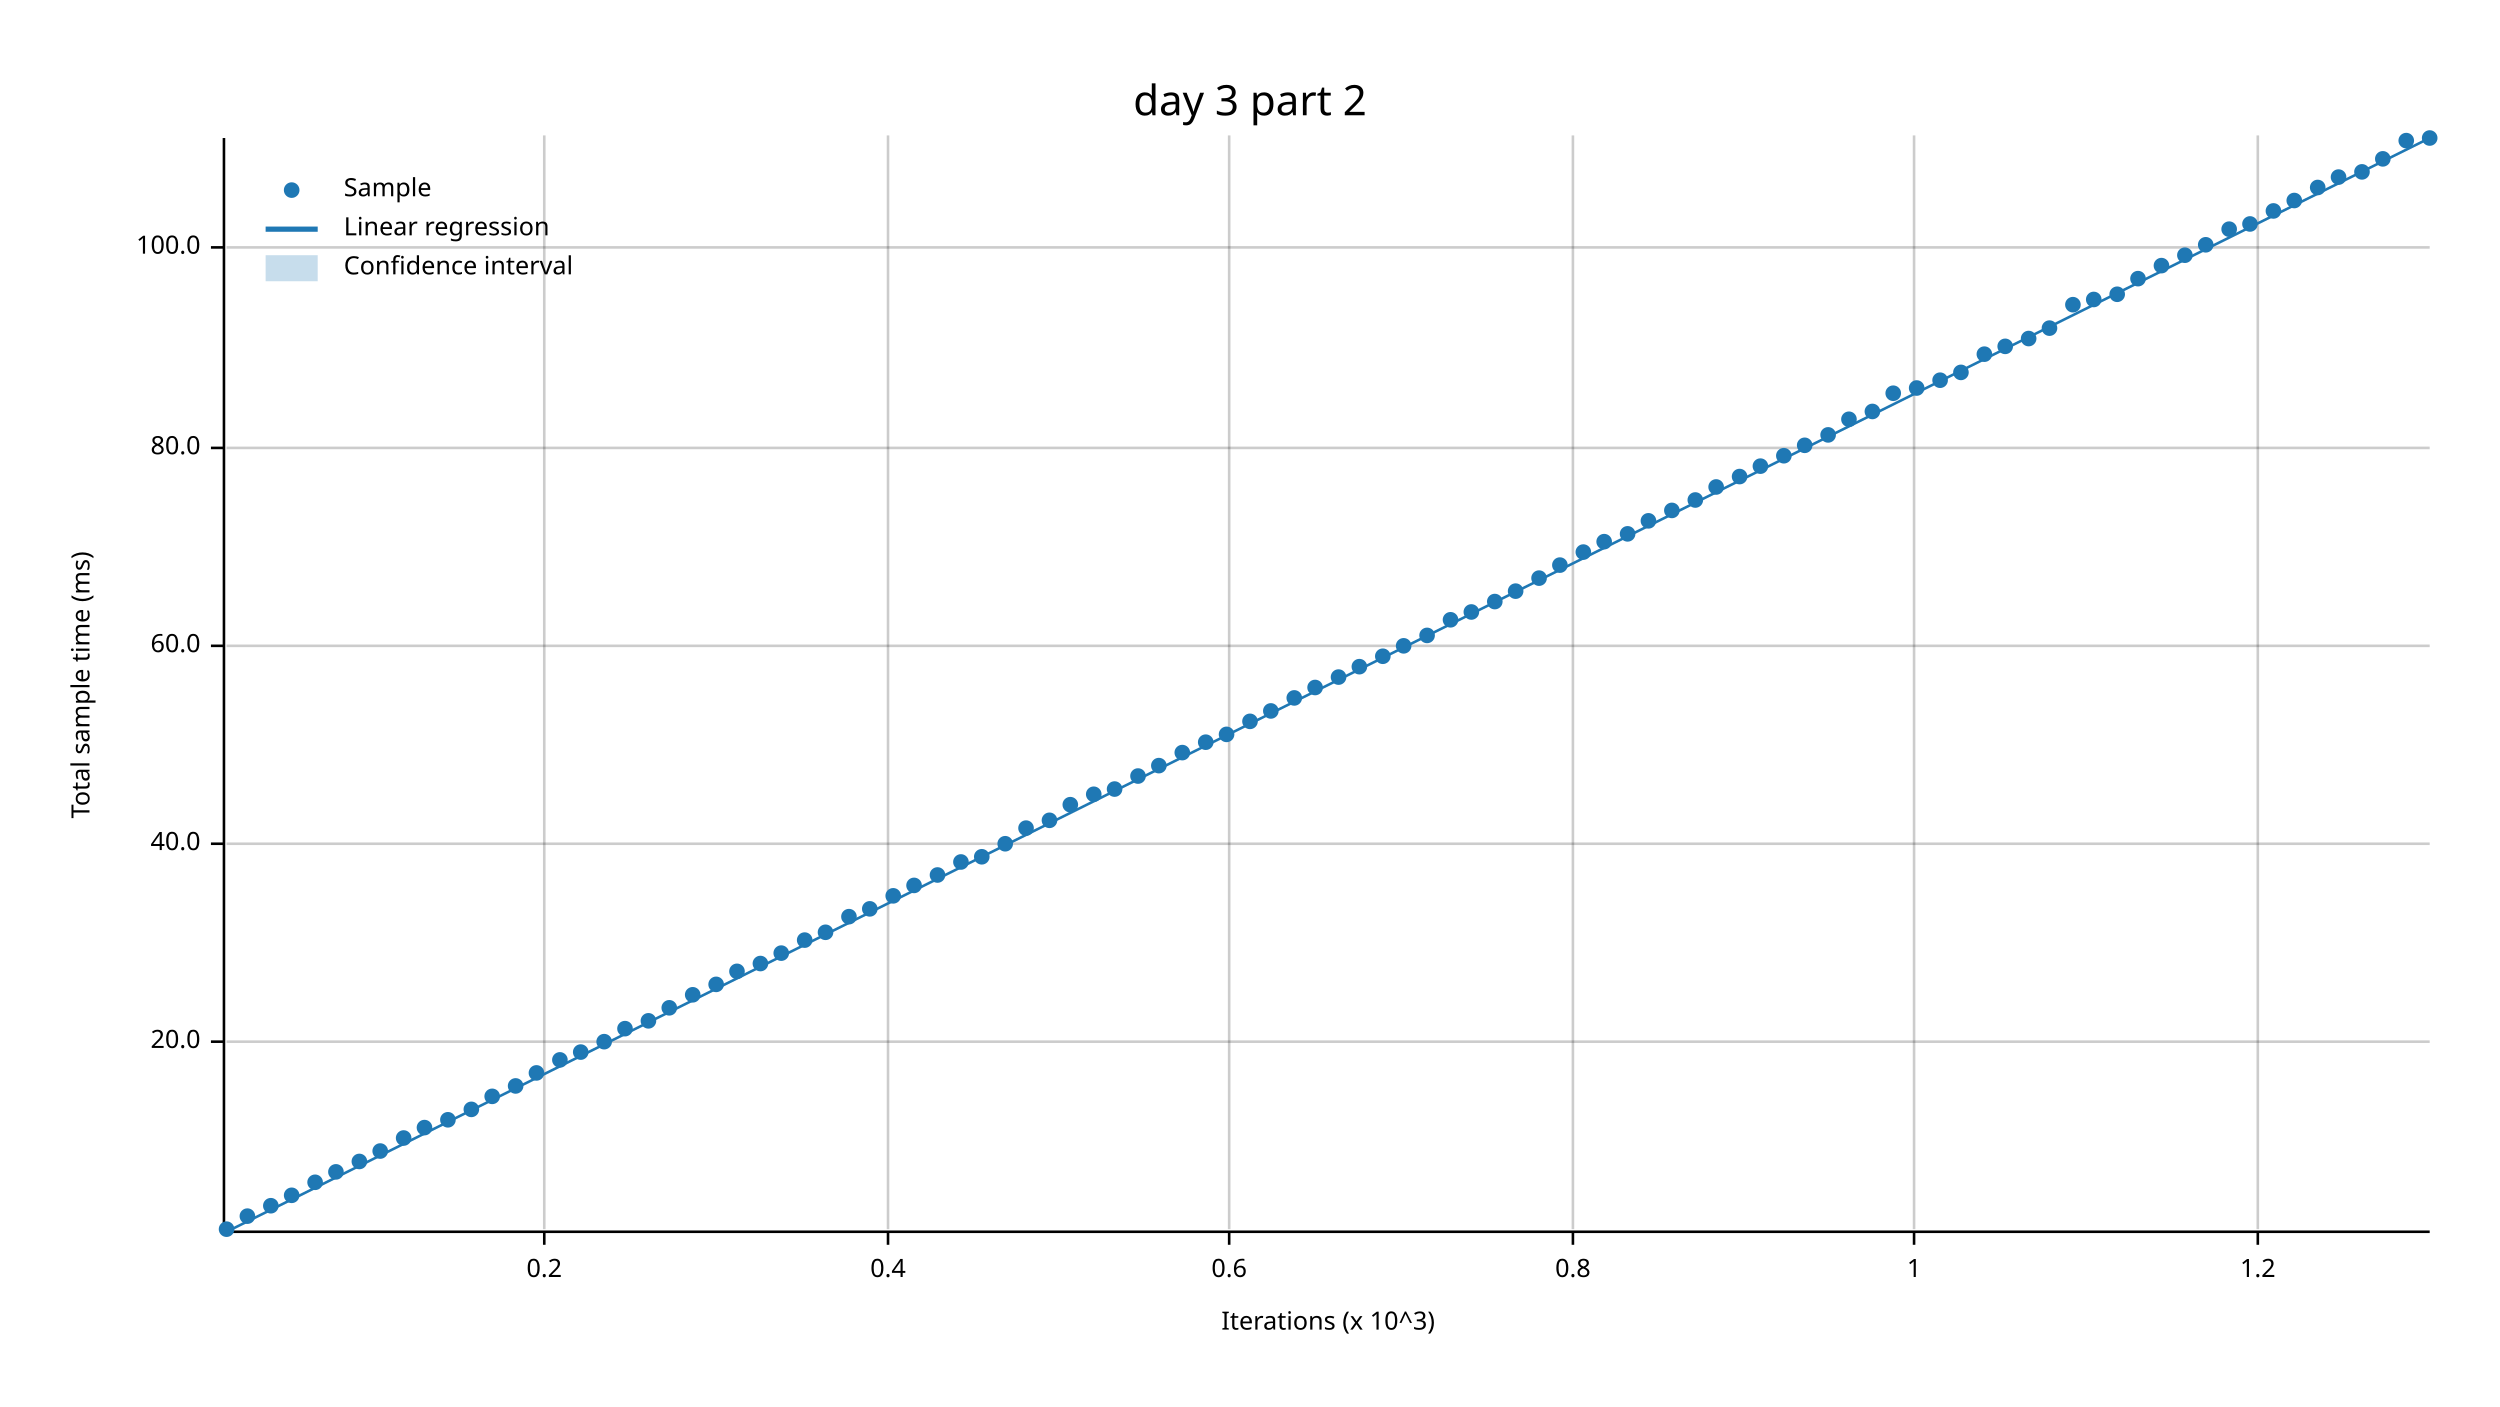
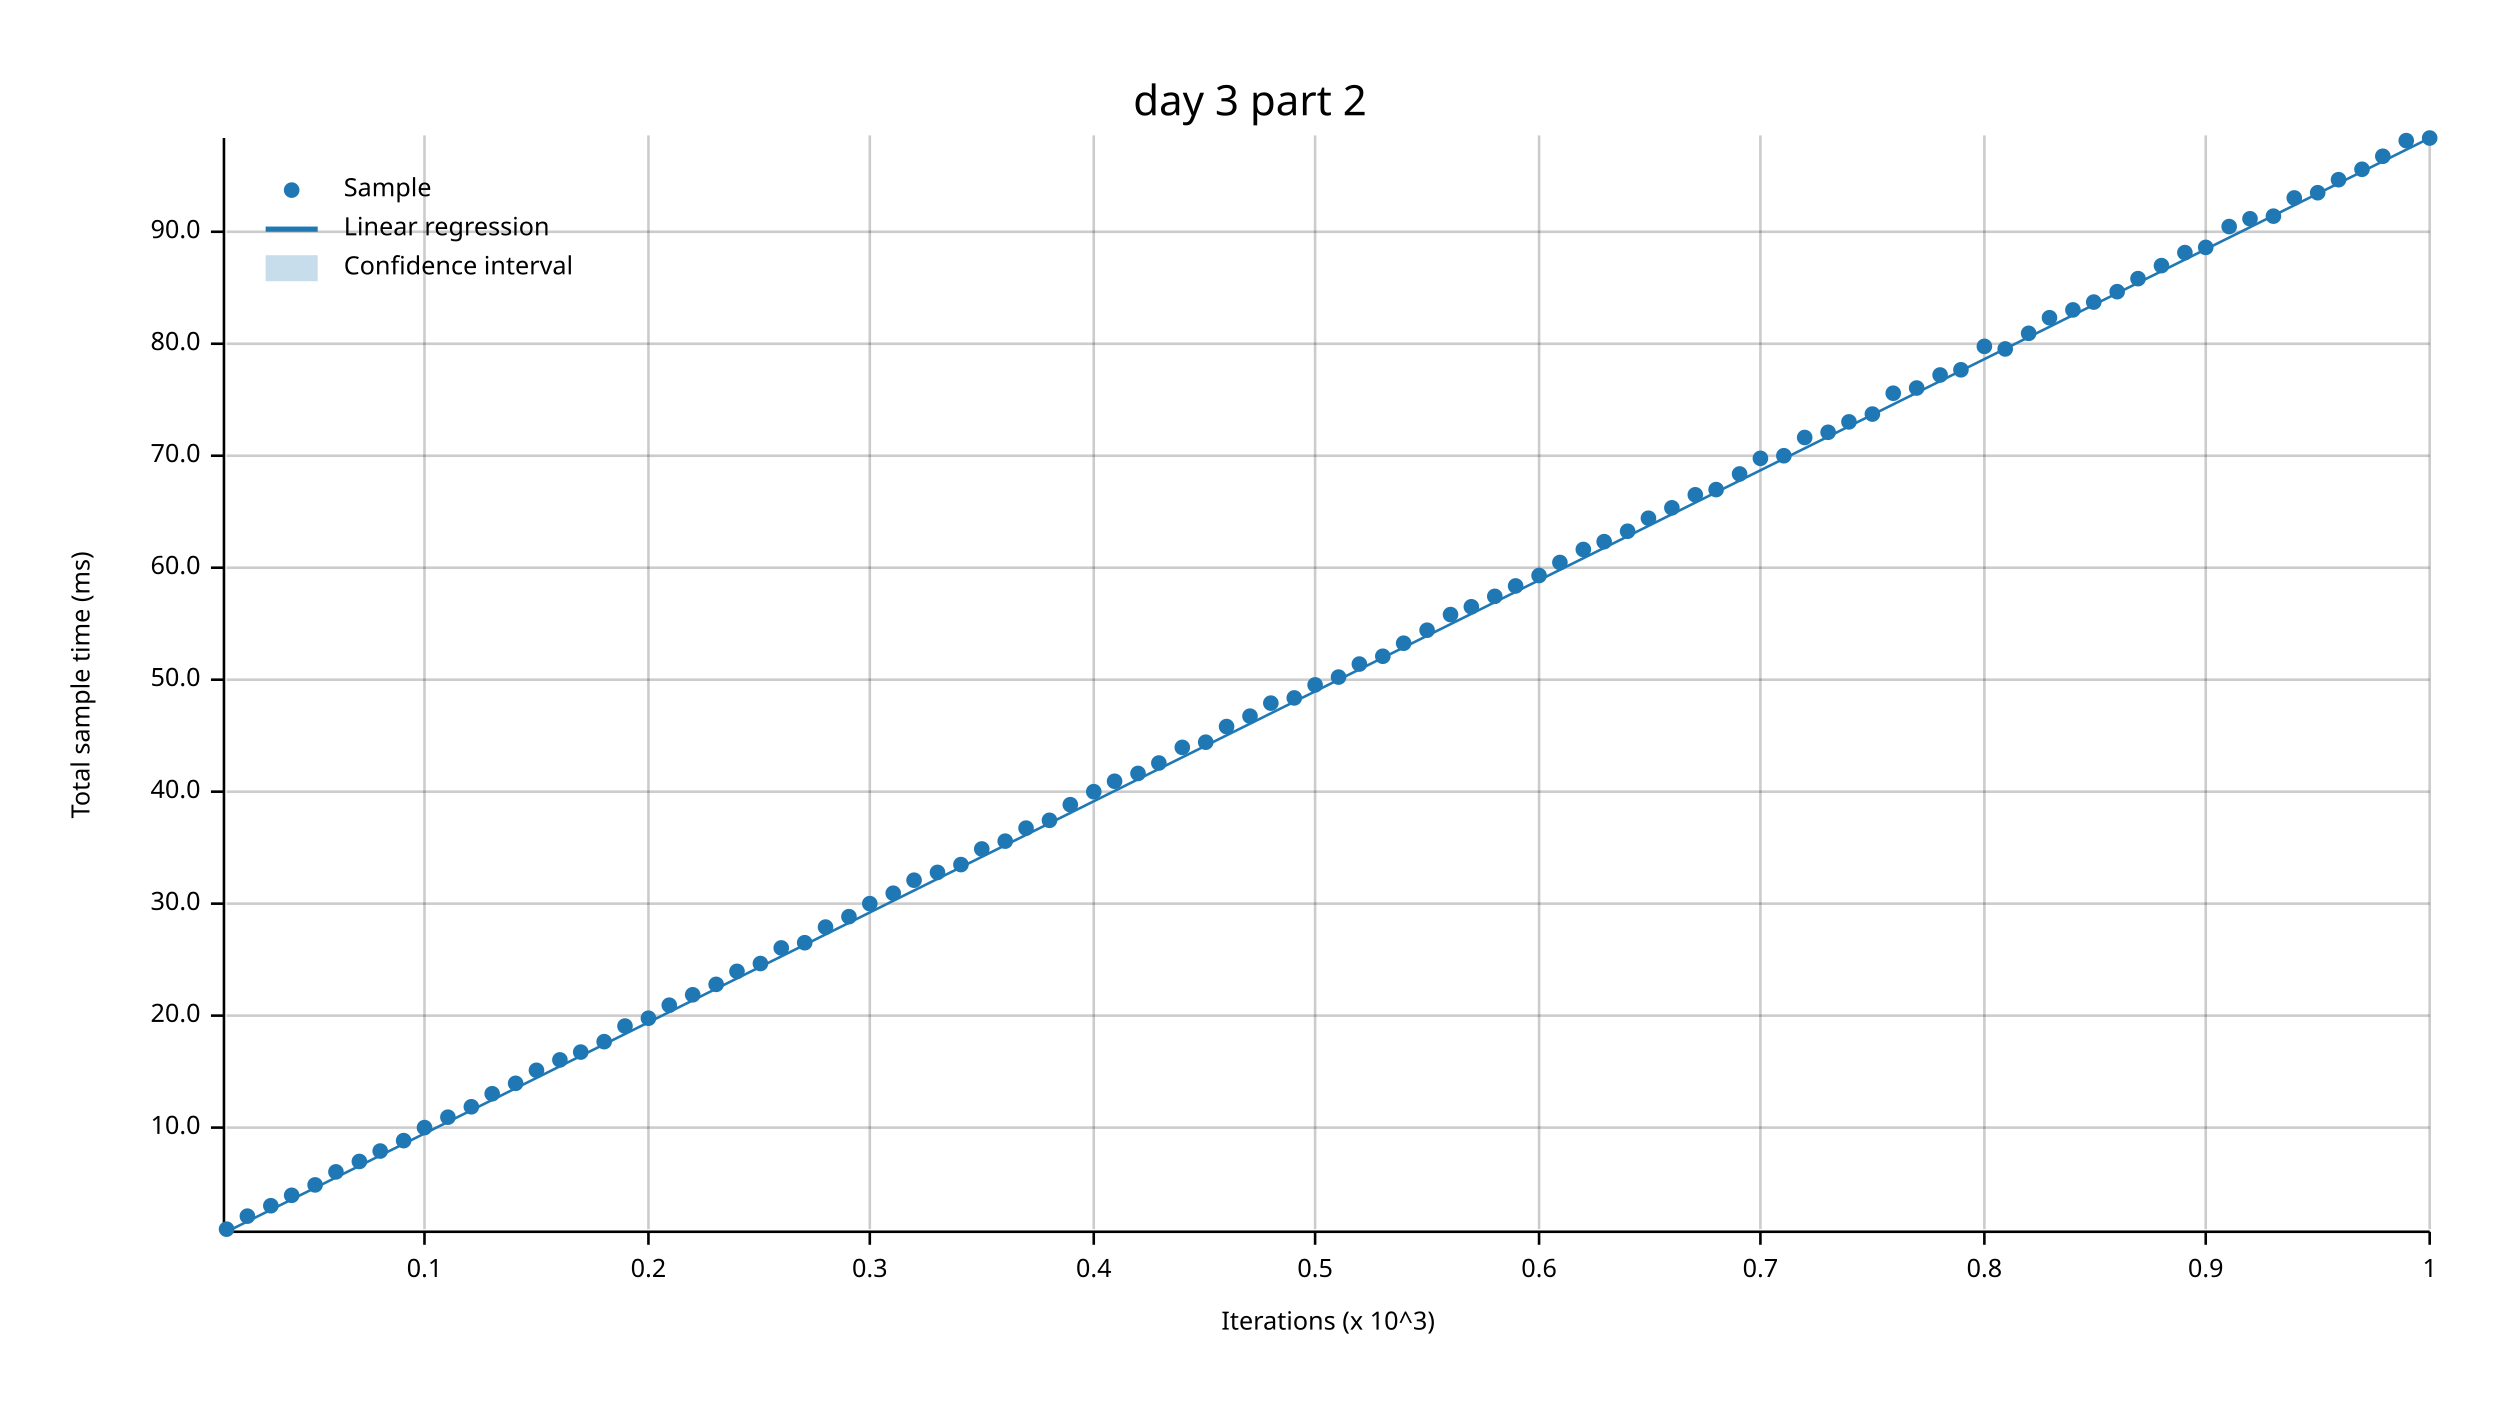
<svg xmlns="http://www.w3.org/2000/svg" width="960" height="540" viewBox="0 0 960 540">
  <text x="480" y="32" dy="0.76em" text-anchor="middle" font-family="sans-serif" font-size="16.129" opacity="1" fill="#000000">
day 3 part 2
</text>
  <text x="27" y="263" dy="0.76em" text-anchor="middle" font-family="sans-serif" font-size="9.677" opacity="1" fill="#000000" transform="rotate(270, 27, 263)">
Total sample time (ms)
</text>
  <text x="510" y="513" dy="-0.5ex" text-anchor="middle" font-family="sans-serif" font-size="9.677" opacity="1" fill="#000000">
Iterations (x 10^3)
</text>
-   <line opacity="0.2" stroke="#000000" stroke-width="1" x1="209" y1="472" x2="209" y2="52" />
-   <line opacity="0.2" stroke="#000000" stroke-width="1" x1="341" y1="472" x2="341" y2="52" />
-   <line opacity="0.2" stroke="#000000" stroke-width="1" x1="472" y1="472" x2="472" y2="52" />
-   <line opacity="0.2" stroke="#000000" stroke-width="1" x1="604" y1="472" x2="604" y2="52" />
-   <line opacity="0.2" stroke="#000000" stroke-width="1" x1="735" y1="472" x2="735" y2="52" />
-   <line opacity="0.2" stroke="#000000" stroke-width="1" x1="867" y1="472" x2="867" y2="52" />
-   <line opacity="0.2" stroke="#000000" stroke-width="1" x1="87" y1="400" x2="933" y2="400" />
-   <line opacity="0.2" stroke="#000000" stroke-width="1" x1="87" y1="324" x2="933" y2="324" />
-   <line opacity="0.2" stroke="#000000" stroke-width="1" x1="87" y1="248" x2="933" y2="248" />
-   <line opacity="0.2" stroke="#000000" stroke-width="1" x1="87" y1="172" x2="933" y2="172" />
-   <line opacity="0.2" stroke="#000000" stroke-width="1" x1="87" y1="95" x2="933" y2="95" />
+   <line opacity="0.2" stroke="#000000" stroke-width="1" x1="163" y1="472" x2="163" y2="52" />
+   <line opacity="0.2" stroke="#000000" stroke-width="1" x1="249" y1="472" x2="249" y2="52" />
+   <line opacity="0.2" stroke="#000000" stroke-width="1" x1="334" y1="472" x2="334" y2="52" />
+   <line opacity="0.2" stroke="#000000" stroke-width="1" x1="420" y1="472" x2="420" y2="52" />
+   <line opacity="0.2" stroke="#000000" stroke-width="1" x1="505" y1="472" x2="505" y2="52" />
+   <line opacity="0.2" stroke="#000000" stroke-width="1" x1="591" y1="472" x2="591" y2="52" />
+   <line opacity="0.2" stroke="#000000" stroke-width="1" x1="676" y1="472" x2="676" y2="52" />
+   <line opacity="0.2" stroke="#000000" stroke-width="1" x1="762" y1="472" x2="762" y2="52" />
+   <line opacity="0.2" stroke="#000000" stroke-width="1" x1="847" y1="472" x2="847" y2="52" />
+   <line opacity="0.2" stroke="#000000" stroke-width="1" x1="933" y1="472" x2="933" y2="52" />
+   <line opacity="0.2" stroke="#000000" stroke-width="1" x1="87" y1="433" x2="933" y2="433" />
+   <line opacity="0.2" stroke="#000000" stroke-width="1" x1="87" y1="390" x2="933" y2="390" />
+   <line opacity="0.2" stroke="#000000" stroke-width="1" x1="87" y1="347" x2="933" y2="347" />
+   <line opacity="0.2" stroke="#000000" stroke-width="1" x1="87" y1="304" x2="933" y2="304" />
+   <line opacity="0.2" stroke="#000000" stroke-width="1" x1="87" y1="261" x2="933" y2="261" />
+   <line opacity="0.2" stroke="#000000" stroke-width="1" x1="87" y1="218" x2="933" y2="218" />
+   <line opacity="0.2" stroke="#000000" stroke-width="1" x1="87" y1="175" x2="933" y2="175" />
+   <line opacity="0.2" stroke="#000000" stroke-width="1" x1="87" y1="132" x2="933" y2="132" />
+   <line opacity="0.2" stroke="#000000" stroke-width="1" x1="87" y1="89" x2="933" y2="89" />
  <polyline fill="none" opacity="1" stroke="#000000" stroke-width="1" points="86,53 86,473 " />
-   <text x="77" y="400" dy="0.5ex" text-anchor="end" font-family="sans-serif" font-size="9.677" opacity="1" fill="#000000">
+   <text x="77" y="433" dy="0.5ex" text-anchor="end" font-family="sans-serif" font-size="9.677" opacity="1" fill="#000000">
+ 10.0
+ </text>
+   <polyline fill="none" opacity="1" stroke="#000000" stroke-width="1" points="81,433 86,433 " />
+   <text x="77" y="390" dy="0.5ex" text-anchor="end" font-family="sans-serif" font-size="9.677" opacity="1" fill="#000000">
20.0
</text>
-   <polyline fill="none" opacity="1" stroke="#000000" stroke-width="1" points="81,400 86,400 " />
-   <text x="77" y="324" dy="0.5ex" text-anchor="end" font-family="sans-serif" font-size="9.677" opacity="1" fill="#000000">
+   <polyline fill="none" opacity="1" stroke="#000000" stroke-width="1" points="81,390 86,390 " />
+   <text x="77" y="347" dy="0.5ex" text-anchor="end" font-family="sans-serif" font-size="9.677" opacity="1" fill="#000000">
+ 30.0
+ </text>
+   <polyline fill="none" opacity="1" stroke="#000000" stroke-width="1" points="81,347 86,347 " />
+   <text x="77" y="304" dy="0.5ex" text-anchor="end" font-family="sans-serif" font-size="9.677" opacity="1" fill="#000000">
40.0
</text>
-   <polyline fill="none" opacity="1" stroke="#000000" stroke-width="1" points="81,324 86,324 " />
-   <text x="77" y="248" dy="0.5ex" text-anchor="end" font-family="sans-serif" font-size="9.677" opacity="1" fill="#000000">
+   <polyline fill="none" opacity="1" stroke="#000000" stroke-width="1" points="81,304 86,304 " />
+   <text x="77" y="261" dy="0.5ex" text-anchor="end" font-family="sans-serif" font-size="9.677" opacity="1" fill="#000000">
+ 50.0
+ </text>
+   <polyline fill="none" opacity="1" stroke="#000000" stroke-width="1" points="81,261 86,261 " />
+   <text x="77" y="218" dy="0.5ex" text-anchor="end" font-family="sans-serif" font-size="9.677" opacity="1" fill="#000000">
60.0
</text>
-   <polyline fill="none" opacity="1" stroke="#000000" stroke-width="1" points="81,248 86,248 " />
-   <text x="77" y="172" dy="0.5ex" text-anchor="end" font-family="sans-serif" font-size="9.677" opacity="1" fill="#000000">
+   <polyline fill="none" opacity="1" stroke="#000000" stroke-width="1" points="81,218 86,218 " />
+   <text x="77" y="175" dy="0.5ex" text-anchor="end" font-family="sans-serif" font-size="9.677" opacity="1" fill="#000000">
+ 70.0
+ </text>
+   <polyline fill="none" opacity="1" stroke="#000000" stroke-width="1" points="81,175 86,175 " />
+   <text x="77" y="132" dy="0.5ex" text-anchor="end" font-family="sans-serif" font-size="9.677" opacity="1" fill="#000000">
80.0
</text>
-   <polyline fill="none" opacity="1" stroke="#000000" stroke-width="1" points="81,172 86,172 " />
-   <text x="77" y="95" dy="0.5ex" text-anchor="end" font-family="sans-serif" font-size="9.677" opacity="1" fill="#000000">
- 100.0
- </text>
-   <polyline fill="none" opacity="1" stroke="#000000" stroke-width="1" points="81,95 86,95 " />
+   <polyline fill="none" opacity="1" stroke="#000000" stroke-width="1" points="81,132 86,132 " />
+   <text x="77" y="89" dy="0.5ex" text-anchor="end" font-family="sans-serif" font-size="9.677" opacity="1" fill="#000000">
+ 90.0
+ </text>
+   <polyline fill="none" opacity="1" stroke="#000000" stroke-width="1" points="81,89 86,89 " />
  <polyline fill="none" opacity="1" stroke="#000000" stroke-width="1" points="87,473 933,473 " />
-   <text x="209" y="483" dy="0.76em" text-anchor="middle" font-family="sans-serif" font-size="9.677" opacity="1" fill="#000000">
+   <text x="163" y="483" dy="0.76em" text-anchor="middle" font-family="sans-serif" font-size="9.677" opacity="1" fill="#000000">
+ 0.1
+ </text>
+   <polyline fill="none" opacity="1" stroke="#000000" stroke-width="1" points="163,473 163,478 " />
+   <text x="249" y="483" dy="0.76em" text-anchor="middle" font-family="sans-serif" font-size="9.677" opacity="1" fill="#000000">
0.2
</text>
-   <polyline fill="none" opacity="1" stroke="#000000" stroke-width="1" points="209,473 209,478 " />
-   <text x="341" y="483" dy="0.76em" text-anchor="middle" font-family="sans-serif" font-size="9.677" opacity="1" fill="#000000">
+   <polyline fill="none" opacity="1" stroke="#000000" stroke-width="1" points="249,473 249,478 " />
+   <text x="334" y="483" dy="0.76em" text-anchor="middle" font-family="sans-serif" font-size="9.677" opacity="1" fill="#000000">
+ 0.3
+ </text>
+   <polyline fill="none" opacity="1" stroke="#000000" stroke-width="1" points="334,473 334,478 " />
+   <text x="420" y="483" dy="0.76em" text-anchor="middle" font-family="sans-serif" font-size="9.677" opacity="1" fill="#000000">
0.4
</text>
-   <polyline fill="none" opacity="1" stroke="#000000" stroke-width="1" points="341,473 341,478 " />
-   <text x="472" y="483" dy="0.76em" text-anchor="middle" font-family="sans-serif" font-size="9.677" opacity="1" fill="#000000">
+   <polyline fill="none" opacity="1" stroke="#000000" stroke-width="1" points="420,473 420,478 " />
+   <text x="505" y="483" dy="0.76em" text-anchor="middle" font-family="sans-serif" font-size="9.677" opacity="1" fill="#000000">
+ 0.5
+ </text>
+   <polyline fill="none" opacity="1" stroke="#000000" stroke-width="1" points="505,473 505,478 " />
+   <text x="591" y="483" dy="0.76em" text-anchor="middle" font-family="sans-serif" font-size="9.677" opacity="1" fill="#000000">
0.6
</text>
-   <polyline fill="none" opacity="1" stroke="#000000" stroke-width="1" points="472,473 472,478 " />
-   <text x="604" y="483" dy="0.76em" text-anchor="middle" font-family="sans-serif" font-size="9.677" opacity="1" fill="#000000">
+   <polyline fill="none" opacity="1" stroke="#000000" stroke-width="1" points="591,473 591,478 " />
+   <text x="676" y="483" dy="0.76em" text-anchor="middle" font-family="sans-serif" font-size="9.677" opacity="1" fill="#000000">
+ 0.7
+ </text>
+   <polyline fill="none" opacity="1" stroke="#000000" stroke-width="1" points="676,473 676,478 " />
+   <text x="762" y="483" dy="0.76em" text-anchor="middle" font-family="sans-serif" font-size="9.677" opacity="1" fill="#000000">
0.8
</text>
-   <polyline fill="none" opacity="1" stroke="#000000" stroke-width="1" points="604,473 604,478 " />
-   <text x="735" y="483" dy="0.76em" text-anchor="middle" font-family="sans-serif" font-size="9.677" opacity="1" fill="#000000">
+   <polyline fill="none" opacity="1" stroke="#000000" stroke-width="1" points="762,473 762,478 " />
+   <text x="847" y="483" dy="0.76em" text-anchor="middle" font-family="sans-serif" font-size="9.677" opacity="1" fill="#000000">
+ 0.9
+ </text>
+   <polyline fill="none" opacity="1" stroke="#000000" stroke-width="1" points="847,473 847,478 " />
+   <text x="933" y="483" dy="0.76em" text-anchor="middle" font-family="sans-serif" font-size="9.677" opacity="1" fill="#000000">
1
</text>
-   <polyline fill="none" opacity="1" stroke="#000000" stroke-width="1" points="735,473 735,478 " />
-   <text x="867" y="483" dy="0.76em" text-anchor="middle" font-family="sans-serif" font-size="9.677" opacity="1" fill="#000000">
- 1.2
- </text>
-   <polyline fill="none" opacity="1" stroke="#000000" stroke-width="1" points="867,473 867,478 " />
+   <polyline fill="none" opacity="1" stroke="#000000" stroke-width="1" points="933,473 933,478 " />
  <circle cx="87" cy="472" r="3" opacity="1" fill="#1F78B4" stroke="none" />
  <circle cx="95" cy="467" r="3" opacity="1" fill="#1F78B4" stroke="none" />
  <circle cx="104" cy="463" r="3" opacity="1" fill="#1F78B4" stroke="none" />
  <circle cx="112" cy="459" r="3" opacity="1" fill="#1F78B4" stroke="none" />
-   <circle cx="121" cy="454" r="3" opacity="1" fill="#1F78B4" stroke="none" />
+   <circle cx="121" cy="455" r="3" opacity="1" fill="#1F78B4" stroke="none" />
  <circle cx="129" cy="450" r="3" opacity="1" fill="#1F78B4" stroke="none" />
  <circle cx="138" cy="446" r="3" opacity="1" fill="#1F78B4" stroke="none" />
  <circle cx="146" cy="442" r="3" opacity="1" fill="#1F78B4" stroke="none" />
-   <circle cx="155" cy="437" r="3" opacity="1" fill="#1F78B4" stroke="none" />
+   <circle cx="155" cy="438" r="3" opacity="1" fill="#1F78B4" stroke="none" />
  <circle cx="163" cy="433" r="3" opacity="1" fill="#1F78B4" stroke="none" />
-   <circle cx="172" cy="430" r="3" opacity="1" fill="#1F78B4" stroke="none" />
-   <circle cx="181" cy="426" r="3" opacity="1" fill="#1F78B4" stroke="none" />
-   <circle cx="189" cy="421" r="3" opacity="1" fill="#1F78B4" stroke="none" />
-   <circle cx="198" cy="417" r="3" opacity="1" fill="#1F78B4" stroke="none" />
-   <circle cx="206" cy="412" r="3" opacity="1" fill="#1F78B4" stroke="none" />
+   <circle cx="172" cy="429" r="3" opacity="1" fill="#1F78B4" stroke="none" />
+   <circle cx="181" cy="425" r="3" opacity="1" fill="#1F78B4" stroke="none" />
+   <circle cx="189" cy="420" r="3" opacity="1" fill="#1F78B4" stroke="none" />
+   <circle cx="198" cy="416" r="3" opacity="1" fill="#1F78B4" stroke="none" />
+   <circle cx="206" cy="411" r="3" opacity="1" fill="#1F78B4" stroke="none" />
  <circle cx="215" cy="407" r="3" opacity="1" fill="#1F78B4" stroke="none" />
  <circle cx="223" cy="404" r="3" opacity="1" fill="#1F78B4" stroke="none" />
  <circle cx="232" cy="400" r="3" opacity="1" fill="#1F78B4" stroke="none" />
-   <circle cx="240" cy="395" r="3" opacity="1" fill="#1F78B4" stroke="none" />
-   <circle cx="249" cy="392" r="3" opacity="1" fill="#1F78B4" stroke="none" />
-   <circle cx="257" cy="387" r="3" opacity="1" fill="#1F78B4" stroke="none" />
+   <circle cx="240" cy="394" r="3" opacity="1" fill="#1F78B4" stroke="none" />
+   <circle cx="249" cy="391" r="3" opacity="1" fill="#1F78B4" stroke="none" />
+   <circle cx="257" cy="386" r="3" opacity="1" fill="#1F78B4" stroke="none" />
  <circle cx="266" cy="382" r="3" opacity="1" fill="#1F78B4" stroke="none" />
  <circle cx="275" cy="378" r="3" opacity="1" fill="#1F78B4" stroke="none" />
  <circle cx="283" cy="373" r="3" opacity="1" fill="#1F78B4" stroke="none" />
  <circle cx="292" cy="370" r="3" opacity="1" fill="#1F78B4" stroke="none" />
-   <circle cx="300" cy="366" r="3" opacity="1" fill="#1F78B4" stroke="none" />
-   <circle cx="309" cy="361" r="3" opacity="1" fill="#1F78B4" stroke="none" />
-   <circle cx="317" cy="358" r="3" opacity="1" fill="#1F78B4" stroke="none" />
+   <circle cx="300" cy="364" r="3" opacity="1" fill="#1F78B4" stroke="none" />
+   <circle cx="309" cy="362" r="3" opacity="1" fill="#1F78B4" stroke="none" />
+   <circle cx="317" cy="356" r="3" opacity="1" fill="#1F78B4" stroke="none" />
  <circle cx="326" cy="352" r="3" opacity="1" fill="#1F78B4" stroke="none" />
-   <circle cx="334" cy="349" r="3" opacity="1" fill="#1F78B4" stroke="none" />
-   <circle cx="343" cy="344" r="3" opacity="1" fill="#1F78B4" stroke="none" />
-   <circle cx="351" cy="340" r="3" opacity="1" fill="#1F78B4" stroke="none" />
-   <circle cx="360" cy="336" r="3" opacity="1" fill="#1F78B4" stroke="none" />
-   <circle cx="369" cy="331" r="3" opacity="1" fill="#1F78B4" stroke="none" />
-   <circle cx="377" cy="329" r="3" opacity="1" fill="#1F78B4" stroke="none" />
-   <circle cx="386" cy="324" r="3" opacity="1" fill="#1F78B4" stroke="none" />
+   <circle cx="334" cy="347" r="3" opacity="1" fill="#1F78B4" stroke="none" />
+   <circle cx="343" cy="343" r="3" opacity="1" fill="#1F78B4" stroke="none" />
+   <circle cx="351" cy="338" r="3" opacity="1" fill="#1F78B4" stroke="none" />
+   <circle cx="360" cy="335" r="3" opacity="1" fill="#1F78B4" stroke="none" />
+   <circle cx="369" cy="332" r="3" opacity="1" fill="#1F78B4" stroke="none" />
+   <circle cx="377" cy="326" r="3" opacity="1" fill="#1F78B4" stroke="none" />
+   <circle cx="386" cy="323" r="3" opacity="1" fill="#1F78B4" stroke="none" />
  <circle cx="394" cy="318" r="3" opacity="1" fill="#1F78B4" stroke="none" />
  <circle cx="403" cy="315" r="3" opacity="1" fill="#1F78B4" stroke="none" />
  <circle cx="411" cy="309" r="3" opacity="1" fill="#1F78B4" stroke="none" />
-   <circle cx="420" cy="305" r="3" opacity="1" fill="#1F78B4" stroke="none" />
-   <circle cx="428" cy="303" r="3" opacity="1" fill="#1F78B4" stroke="none" />
-   <circle cx="437" cy="298" r="3" opacity="1" fill="#1F78B4" stroke="none" />
-   <circle cx="445" cy="294" r="3" opacity="1" fill="#1F78B4" stroke="none" />
-   <circle cx="454" cy="289" r="3" opacity="1" fill="#1F78B4" stroke="none" />
+   <circle cx="420" cy="304" r="3" opacity="1" fill="#1F78B4" stroke="none" />
+   <circle cx="428" cy="300" r="3" opacity="1" fill="#1F78B4" stroke="none" />
+   <circle cx="437" cy="297" r="3" opacity="1" fill="#1F78B4" stroke="none" />
+   <circle cx="445" cy="293" r="3" opacity="1" fill="#1F78B4" stroke="none" />
+   <circle cx="454" cy="287" r="3" opacity="1" fill="#1F78B4" stroke="none" />
  <circle cx="463" cy="285" r="3" opacity="1" fill="#1F78B4" stroke="none" />
-   <circle cx="471" cy="282" r="3" opacity="1" fill="#1F78B4" stroke="none" />
-   <circle cx="480" cy="277" r="3" opacity="1" fill="#1F78B4" stroke="none" />
-   <circle cx="488" cy="273" r="3" opacity="1" fill="#1F78B4" stroke="none" />
+   <circle cx="471" cy="279" r="3" opacity="1" fill="#1F78B4" stroke="none" />
+   <circle cx="480" cy="275" r="3" opacity="1" fill="#1F78B4" stroke="none" />
+   <circle cx="488" cy="270" r="3" opacity="1" fill="#1F78B4" stroke="none" />
  <circle cx="497" cy="268" r="3" opacity="1" fill="#1F78B4" stroke="none" />
-   <circle cx="505" cy="264" r="3" opacity="1" fill="#1F78B4" stroke="none" />
+   <circle cx="505" cy="263" r="3" opacity="1" fill="#1F78B4" stroke="none" />
  <circle cx="514" cy="260" r="3" opacity="1" fill="#1F78B4" stroke="none" />
-   <circle cx="522" cy="256" r="3" opacity="1" fill="#1F78B4" stroke="none" />
+   <circle cx="522" cy="255" r="3" opacity="1" fill="#1F78B4" stroke="none" />
  <circle cx="531" cy="252" r="3" opacity="1" fill="#1F78B4" stroke="none" />
-   <circle cx="539" cy="248" r="3" opacity="1" fill="#1F78B4" stroke="none" />
-   <circle cx="548" cy="244" r="3" opacity="1" fill="#1F78B4" stroke="none" />
-   <circle cx="557" cy="238" r="3" opacity="1" fill="#1F78B4" stroke="none" />
-   <circle cx="565" cy="235" r="3" opacity="1" fill="#1F78B4" stroke="none" />
-   <circle cx="574" cy="231" r="3" opacity="1" fill="#1F78B4" stroke="none" />
-   <circle cx="582" cy="227" r="3" opacity="1" fill="#1F78B4" stroke="none" />
-   <circle cx="591" cy="222" r="3" opacity="1" fill="#1F78B4" stroke="none" />
-   <circle cx="599" cy="217" r="3" opacity="1" fill="#1F78B4" stroke="none" />
-   <circle cx="608" cy="212" r="3" opacity="1" fill="#1F78B4" stroke="none" />
+   <circle cx="539" cy="247" r="3" opacity="1" fill="#1F78B4" stroke="none" />
+   <circle cx="548" cy="242" r="3" opacity="1" fill="#1F78B4" stroke="none" />
+   <circle cx="557" cy="236" r="3" opacity="1" fill="#1F78B4" stroke="none" />
+   <circle cx="565" cy="233" r="3" opacity="1" fill="#1F78B4" stroke="none" />
+   <circle cx="574" cy="229" r="3" opacity="1" fill="#1F78B4" stroke="none" />
+   <circle cx="582" cy="225" r="3" opacity="1" fill="#1F78B4" stroke="none" />
+   <circle cx="591" cy="221" r="3" opacity="1" fill="#1F78B4" stroke="none" />
+   <circle cx="599" cy="216" r="3" opacity="1" fill="#1F78B4" stroke="none" />
+   <circle cx="608" cy="211" r="3" opacity="1" fill="#1F78B4" stroke="none" />
  <circle cx="616" cy="208" r="3" opacity="1" fill="#1F78B4" stroke="none" />
-   <circle cx="625" cy="205" r="3" opacity="1" fill="#1F78B4" stroke="none" />
-   <circle cx="633" cy="200" r="3" opacity="1" fill="#1F78B4" stroke="none" />
-   <circle cx="642" cy="196" r="3" opacity="1" fill="#1F78B4" stroke="none" />
-   <circle cx="651" cy="192" r="3" opacity="1" fill="#1F78B4" stroke="none" />
-   <circle cx="659" cy="187" r="3" opacity="1" fill="#1F78B4" stroke="none" />
-   <circle cx="668" cy="183" r="3" opacity="1" fill="#1F78B4" stroke="none" />
-   <circle cx="676" cy="179" r="3" opacity="1" fill="#1F78B4" stroke="none" />
+   <circle cx="625" cy="204" r="3" opacity="1" fill="#1F78B4" stroke="none" />
+   <circle cx="633" cy="199" r="3" opacity="1" fill="#1F78B4" stroke="none" />
+   <circle cx="642" cy="195" r="3" opacity="1" fill="#1F78B4" stroke="none" />
+   <circle cx="651" cy="190" r="3" opacity="1" fill="#1F78B4" stroke="none" />
+   <circle cx="659" cy="188" r="3" opacity="1" fill="#1F78B4" stroke="none" />
+   <circle cx="668" cy="182" r="3" opacity="1" fill="#1F78B4" stroke="none" />
+   <circle cx="676" cy="176" r="3" opacity="1" fill="#1F78B4" stroke="none" />
  <circle cx="685" cy="175" r="3" opacity="1" fill="#1F78B4" stroke="none" />
-   <circle cx="693" cy="171" r="3" opacity="1" fill="#1F78B4" stroke="none" />
-   <circle cx="702" cy="167" r="3" opacity="1" fill="#1F78B4" stroke="none" />
-   <circle cx="710" cy="161" r="3" opacity="1" fill="#1F78B4" stroke="none" />
-   <circle cx="719" cy="158" r="3" opacity="1" fill="#1F78B4" stroke="none" />
+   <circle cx="693" cy="168" r="3" opacity="1" fill="#1F78B4" stroke="none" />
+   <circle cx="702" cy="166" r="3" opacity="1" fill="#1F78B4" stroke="none" />
+   <circle cx="710" cy="162" r="3" opacity="1" fill="#1F78B4" stroke="none" />
+   <circle cx="719" cy="159" r="3" opacity="1" fill="#1F78B4" stroke="none" />
  <circle cx="727" cy="151" r="3" opacity="1" fill="#1F78B4" stroke="none" />
  <circle cx="736" cy="149" r="3" opacity="1" fill="#1F78B4" stroke="none" />
-   <circle cx="745" cy="146" r="3" opacity="1" fill="#1F78B4" stroke="none" />
-   <circle cx="753" cy="143" r="3" opacity="1" fill="#1F78B4" stroke="none" />
-   <circle cx="762" cy="136" r="3" opacity="1" fill="#1F78B4" stroke="none" />
-   <circle cx="770" cy="133" r="3" opacity="1" fill="#1F78B4" stroke="none" />
-   <circle cx="779" cy="130" r="3" opacity="1" fill="#1F78B4" stroke="none" />
-   <circle cx="787" cy="126" r="3" opacity="1" fill="#1F78B4" stroke="none" />
-   <circle cx="796" cy="117" r="3" opacity="1" fill="#1F78B4" stroke="none" />
-   <circle cx="804" cy="115" r="3" opacity="1" fill="#1F78B4" stroke="none" />
-   <circle cx="813" cy="113" r="3" opacity="1" fill="#1F78B4" stroke="none" />
+   <circle cx="745" cy="144" r="3" opacity="1" fill="#1F78B4" stroke="none" />
+   <circle cx="753" cy="142" r="3" opacity="1" fill="#1F78B4" stroke="none" />
+   <circle cx="762" cy="133" r="3" opacity="1" fill="#1F78B4" stroke="none" />
+   <circle cx="770" cy="134" r="3" opacity="1" fill="#1F78B4" stroke="none" />
+   <circle cx="779" cy="128" r="3" opacity="1" fill="#1F78B4" stroke="none" />
+   <circle cx="787" cy="122" r="3" opacity="1" fill="#1F78B4" stroke="none" />
+   <circle cx="796" cy="119" r="3" opacity="1" fill="#1F78B4" stroke="none" />
+   <circle cx="804" cy="116" r="3" opacity="1" fill="#1F78B4" stroke="none" />
+   <circle cx="813" cy="112" r="3" opacity="1" fill="#1F78B4" stroke="none" />
  <circle cx="821" cy="107" r="3" opacity="1" fill="#1F78B4" stroke="none" />
  <circle cx="830" cy="102" r="3" opacity="1" fill="#1F78B4" stroke="none" />
-   <circle cx="839" cy="98" r="3" opacity="1" fill="#1F78B4" stroke="none" />
-   <circle cx="847" cy="94" r="3" opacity="1" fill="#1F78B4" stroke="none" />
-   <circle cx="856" cy="88" r="3" opacity="1" fill="#1F78B4" stroke="none" />
-   <circle cx="864" cy="86" r="3" opacity="1" fill="#1F78B4" stroke="none" />
-   <circle cx="873" cy="81" r="3" opacity="1" fill="#1F78B4" stroke="none" />
-   <circle cx="881" cy="77" r="3" opacity="1" fill="#1F78B4" stroke="none" />
-   <circle cx="890" cy="72" r="3" opacity="1" fill="#1F78B4" stroke="none" />
-   <circle cx="898" cy="68" r="3" opacity="1" fill="#1F78B4" stroke="none" />
-   <circle cx="907" cy="66" r="3" opacity="1" fill="#1F78B4" stroke="none" />
-   <circle cx="915" cy="61" r="3" opacity="1" fill="#1F78B4" stroke="none" />
+   <circle cx="839" cy="97" r="3" opacity="1" fill="#1F78B4" stroke="none" />
+   <circle cx="847" cy="95" r="3" opacity="1" fill="#1F78B4" stroke="none" />
+   <circle cx="856" cy="87" r="3" opacity="1" fill="#1F78B4" stroke="none" />
+   <circle cx="864" cy="84" r="3" opacity="1" fill="#1F78B4" stroke="none" />
+   <circle cx="873" cy="83" r="3" opacity="1" fill="#1F78B4" stroke="none" />
+   <circle cx="881" cy="76" r="3" opacity="1" fill="#1F78B4" stroke="none" />
+   <circle cx="890" cy="74" r="3" opacity="1" fill="#1F78B4" stroke="none" />
+   <circle cx="898" cy="69" r="3" opacity="1" fill="#1F78B4" stroke="none" />
+   <circle cx="907" cy="65" r="3" opacity="1" fill="#1F78B4" stroke="none" />
+   <circle cx="915" cy="60" r="3" opacity="1" fill="#1F78B4" stroke="none" />
  <circle cx="924" cy="54" r="3" opacity="1" fill="#1F78B4" stroke="none" />
  <circle cx="933" cy="53" r="3" opacity="1" fill="#1F78B4" stroke="none" />
  <polyline fill="none" opacity="1" stroke="#1F78B4" stroke-width="1" points="87,473 933,53 " />
  <polygon opacity="0.25" fill="#1F78B4" points="87,473 933,53 933,53 " />
  <text x="132" y="68" dy="0.76em" text-anchor="start" font-family="sans-serif" font-size="9.677" opacity="1" fill="#000000">
Sample
</text>
  <text x="132" y="83" dy="0.76em" text-anchor="start" font-family="sans-serif" font-size="9.677" opacity="1" fill="#000000">
Linear regression
</text>
  <text x="132" y="98" dy="0.76em" text-anchor="start" font-family="sans-serif" font-size="9.677" opacity="1" fill="#000000">
Confidence interval
</text>
  <circle cx="112" cy="73" r="3" opacity="1" fill="#1F78B4" stroke="none" />
  <polyline fill="none" opacity="1" stroke="#1F78B4" stroke-width="2" points="102,88 122,88 " />
  <rect x="102" y="98" width="20" height="10" opacity="0.25" fill="#1F78B4" stroke="none" />
</svg>
